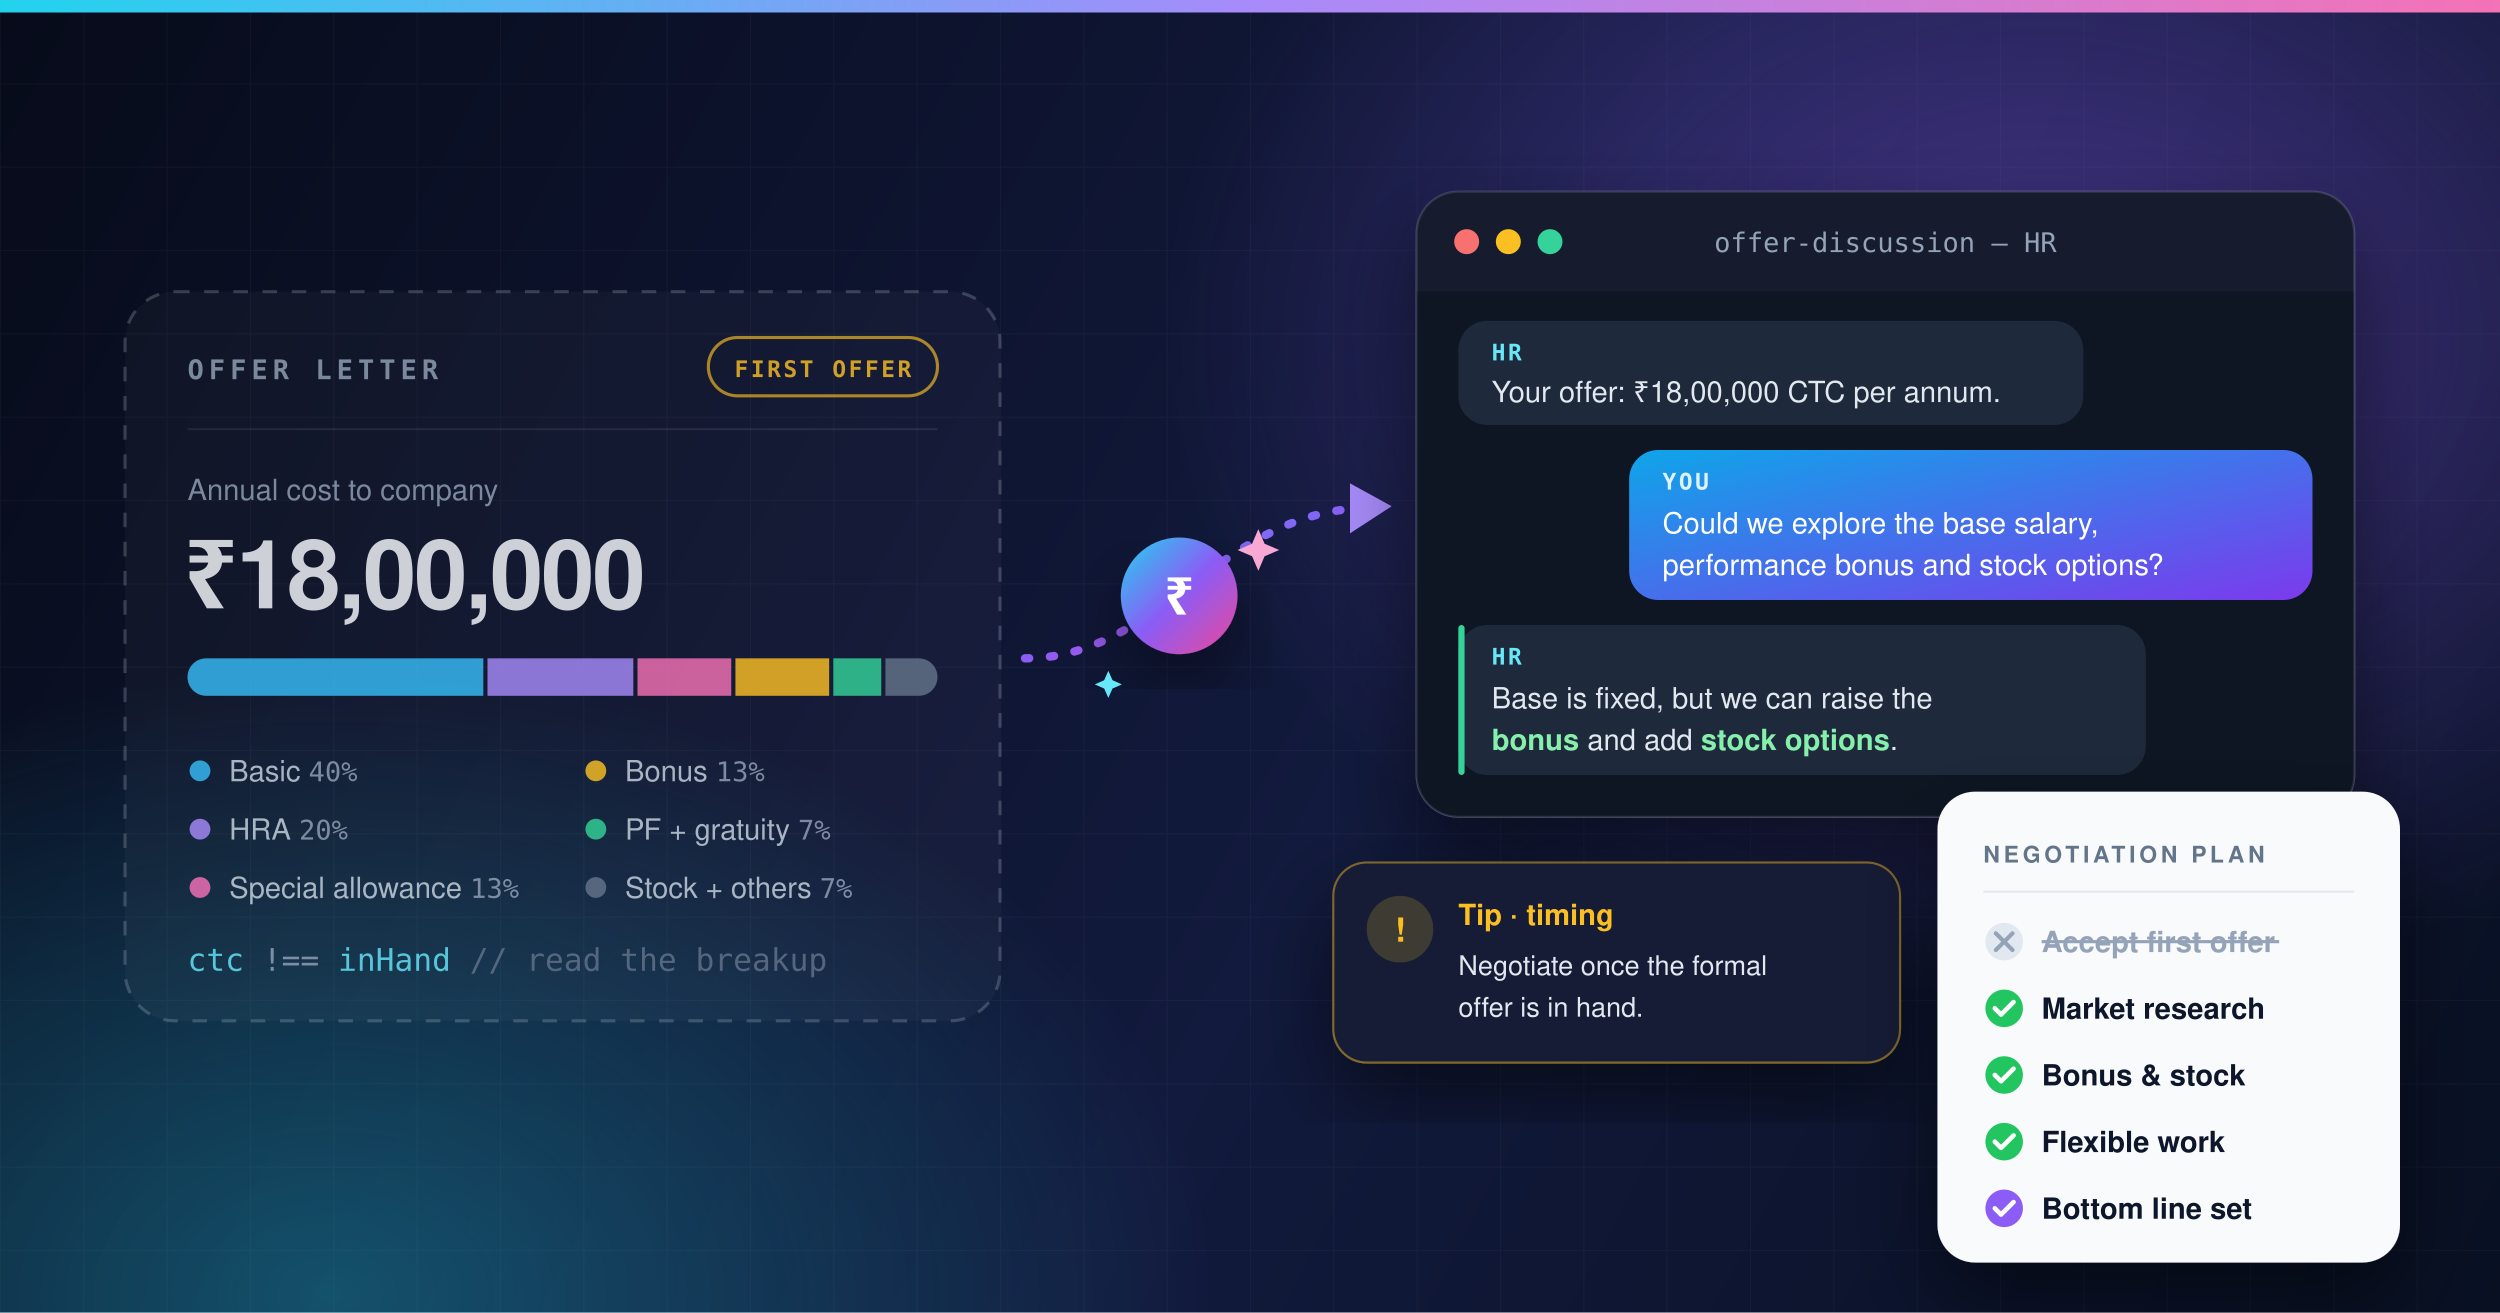
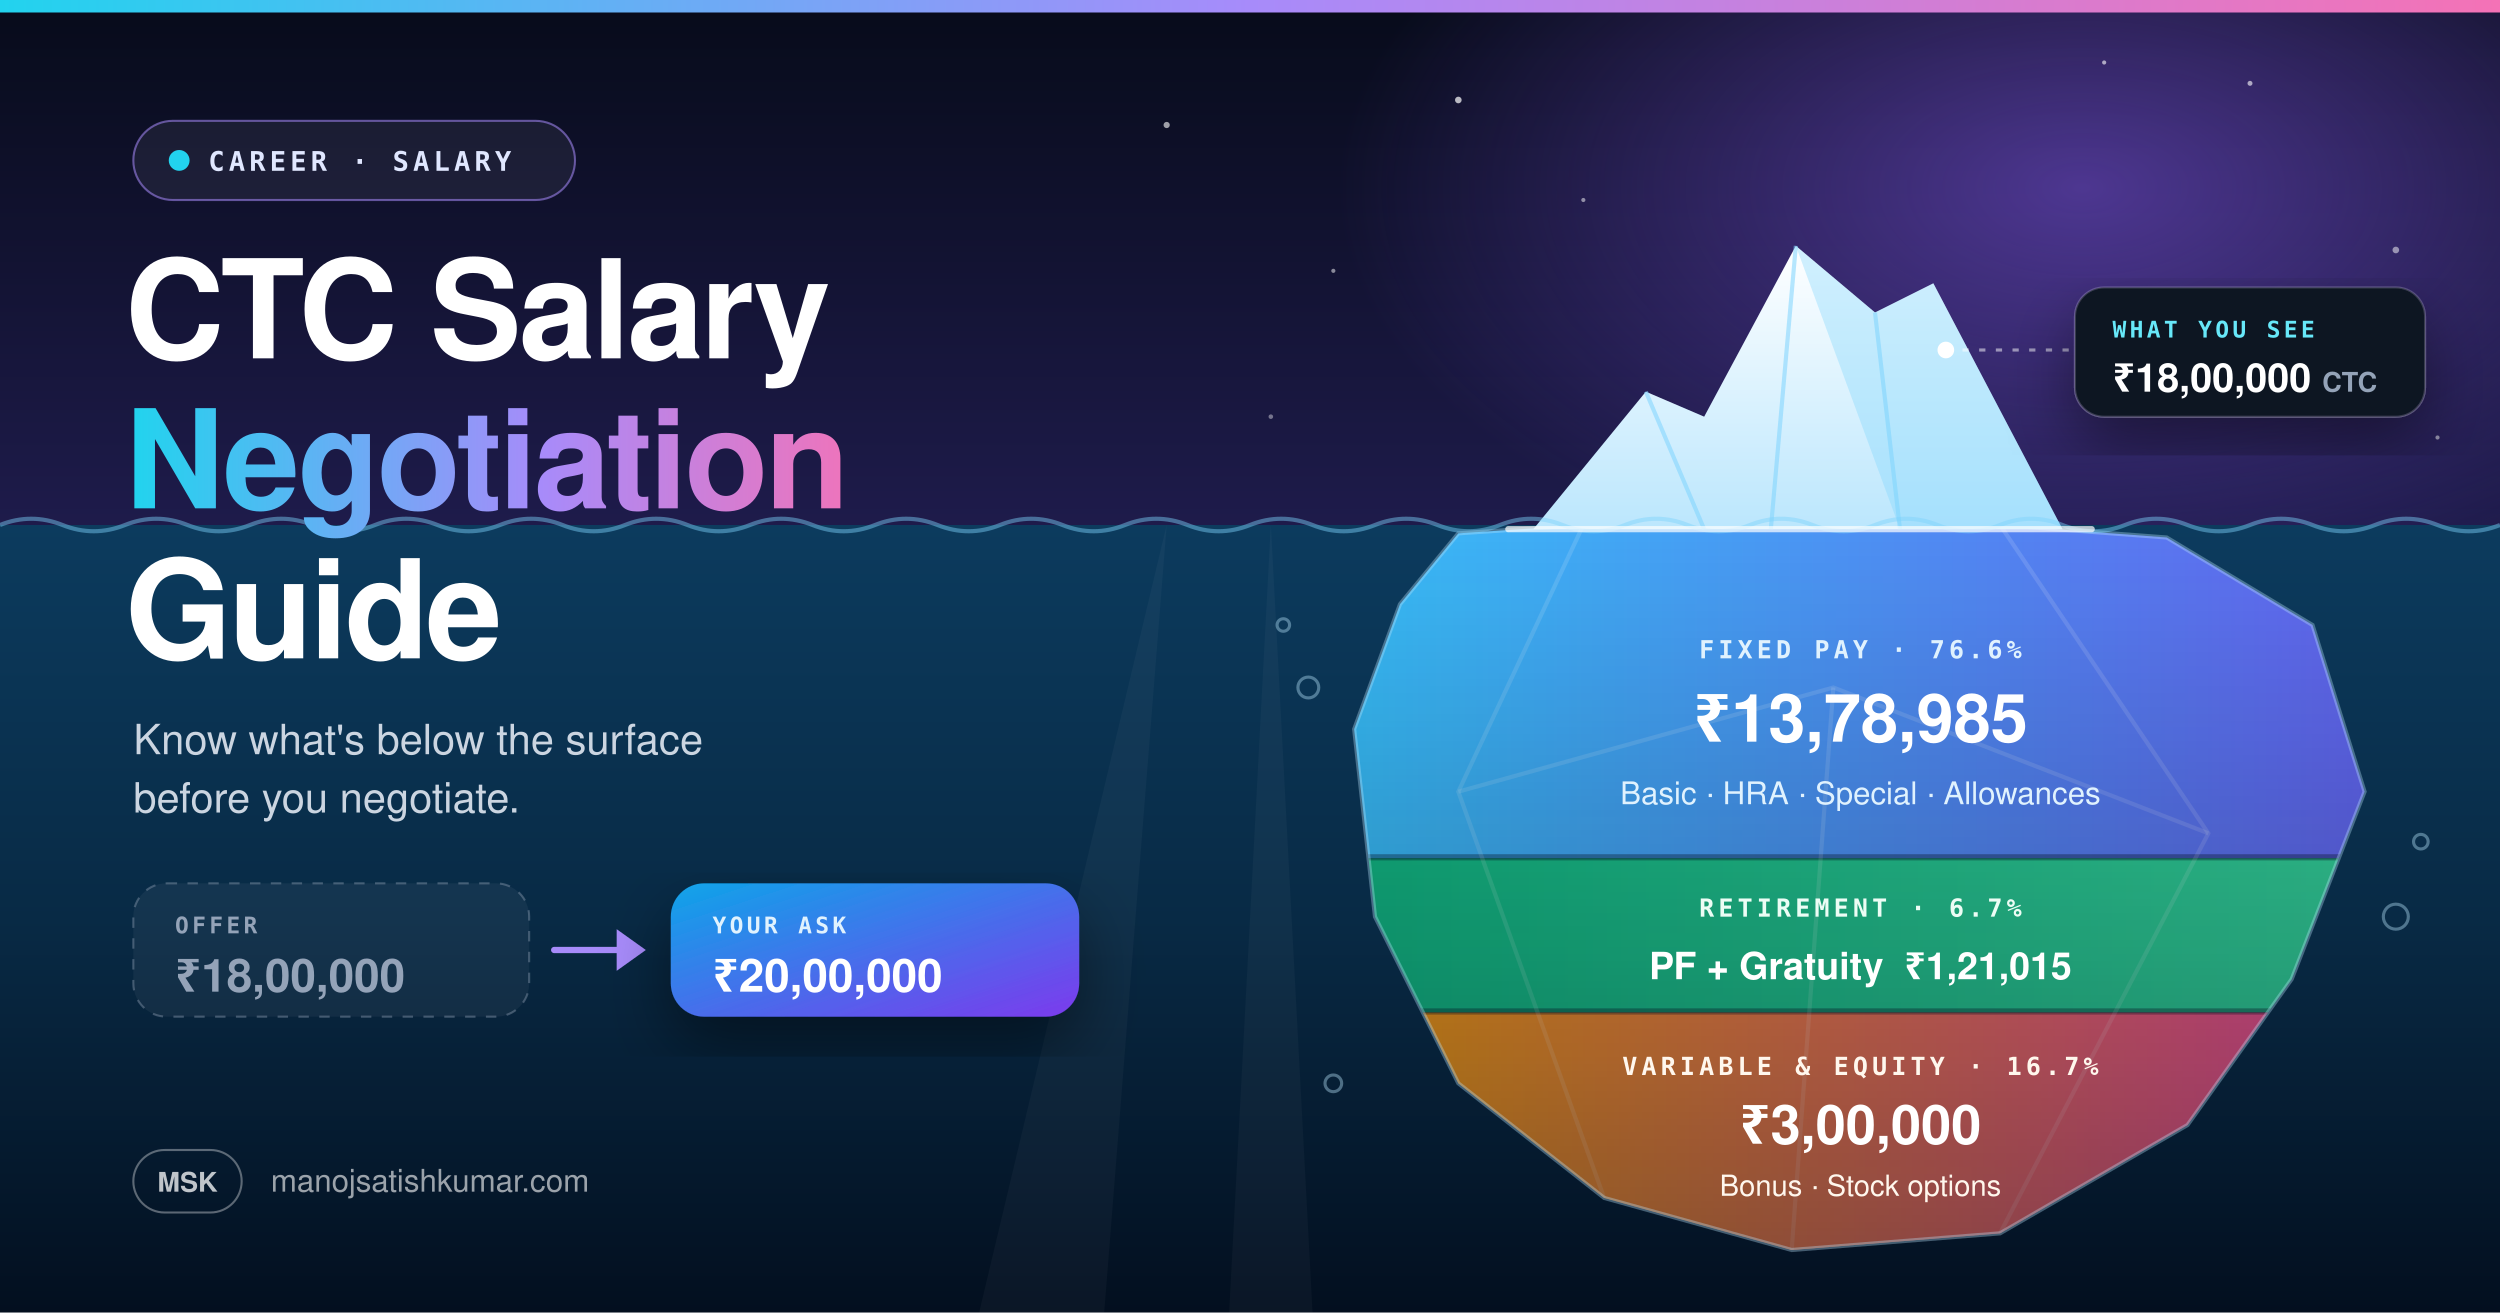
<svg xmlns="http://www.w3.org/2000/svg" width="1200" height="630" viewBox="0 0 1200 630" fill="none" font-family="'Poppins', 'Segoe UI', Helvetica, Arial, sans-serif">
  <defs>
-     <linearGradient id="bg" x1="0" y1="0" x2="1200" y2="630" gradientUnits="userSpaceOnUse">
+     <linearGradient id="sky" x1="0" y1="0" x2="0" y2="252" gradientUnits="userSpaceOnUse">
      <stop offset="0" stop-color="#070b1a" />
-       <stop offset="0.55" stop-color="#121a3d" />
-       <stop offset="1" stop-color="#081022" />
+       <stop offset="1" stop-color="#1e1b4b" />
    </linearGradient>
-     <radialGradient id="glowCyan" cx="0.5" cy="0.5" r="0.5">
-       <stop offset="0" stop-color="#22d3ee" stop-opacity="0.32" />
-       <stop offset="1" stop-color="#22d3ee" stop-opacity="0" />
-     </radialGradient>
-     <radialGradient id="glowViolet" cx="0.5" cy="0.5" r="0.5">
-       <stop offset="0" stop-color="#8b5cf6" stop-opacity="0.42" />
+     <linearGradient id="sea" x1="0" y1="252" x2="0" y2="630" gradientUnits="userSpaceOnUse">
+       <stop offset="0" stop-color="#0c3b5e" />
+       <stop offset="0.5" stop-color="#082a45" />
+       <stop offset="1" stop-color="#030f1f" />
+     </linearGradient>
+     <linearGradient id="depth" x1="0" y1="252" x2="0" y2="630" gradientUnits="userSpaceOnUse">
+       <stop offset="0" stop-color="#030f1f" stop-opacity="0" />
+       <stop offset="1" stop-color="#030f1f" stop-opacity="0.45" />
+     </linearGradient>
+     <radialGradient id="moon" cx="0.5" cy="0.5" r="0.5">
+       <stop offset="0" stop-color="#8b5cf6" stop-opacity="0.5" />
      <stop offset="1" stop-color="#8b5cf6" stop-opacity="0" />
    </radialGradient>
-     <linearGradient id="arrow" x1="0" y1="0" x2="1" y2="1">
+     <linearGradient id="tip" x1="0" y1="118" x2="0" y2="256" gradientUnits="userSpaceOnUse">
+       <stop offset="0" stop-color="#ffffff" />
+       <stop offset="1" stop-color="#bae6fd" />
+     </linearGradient>
+     <linearGradient id="fixed" x1="650" y1="0" x2="1135" y2="0" gradientUnits="userSpaceOnUse">
+       <stop offset="0" stop-color="#38bdf8" />
+       <stop offset="1" stop-color="#6366f1" />
+     </linearGradient>
+     <linearGradient id="retire" x1="650" y1="0" x2="1135" y2="0" gradientUnits="userSpaceOnUse">
+       <stop offset="0" stop-color="#10b981" />
+       <stop offset="1" stop-color="#34d399" />
+     </linearGradient>
+     <linearGradient id="variable" x1="650" y1="0" x2="1135" y2="0" gradientUnits="userSpaceOnUse">
+       <stop offset="0" stop-color="#f59e0b" />
+       <stop offset="1" stop-color="#ec4899" />
+     </linearGradient>
+     <linearGradient id="brand" x1="64" y1="0" x2="420" y2="0" gradientUnits="userSpaceOnUse">
      <stop offset="0" stop-color="#22d3ee" />
-       <stop offset="0.5" stop-color="#8b5cf6" />
-       <stop offset="1" stop-color="#ec4899" />
+       <stop offset="0.55" stop-color="#a78bfa" />
+       <stop offset="1" stop-color="#f472b6" />
+     </linearGradient>
+     <linearGradient id="ask" x1="0" y1="0" x2="1" y2="1">
+       <stop offset="0" stop-color="#0ea5e9" />
+       <stop offset="1" stop-color="#7c3aed" />
    </linearGradient>
    <linearGradient id="topbar" x1="0" y1="0" x2="1200" y2="0" gradientUnits="userSpaceOnUse">
      <stop offset="0" stop-color="#22d3ee" />
      <stop offset="0.5" stop-color="#a78bfa" />
      <stop offset="1" stop-color="#f472b6" />
    </linearGradient>
-     <linearGradient id="you" x1="0" y1="0" x2="1" y2="1">
-       <stop offset="0" stop-color="#0ea5e9" />
-       <stop offset="1" stop-color="#7c3aed" />
-     </linearGradient>
-     <pattern id="grid" width="40" height="40" patternUnits="userSpaceOnUse">
-       <path d="M40 0H0V40" stroke="#ffffff" stroke-opacity="0.035" />
-     </pattern>
-     <clipPath id="barClip">
-       <rect x="90" y="316" width="360" height="18" rx="9" />
+     <clipPath id="berg">
+       <path d="M700 256L760 252H960L1040 258L1110 300L1135 380L1100 470L1050 540L960 592L860 600L770 575L700 520L660 440L650 350L672 290Z" />
    </clipPath>
    <filter id="soft" x="-30%" y="-30%" width="160%" height="160%">
-       <feDropShadow dx="0" dy="18" stdDeviation="20" flood-color="#000000" flood-opacity="0.5" />
+       <feDropShadow dx="0" dy="14" stdDeviation="16" flood-color="#000000" flood-opacity="0.45" />
    </filter>
  </defs>
-   <rect width="1200" height="630" fill="url(#bg)" />
-   <rect width="1200" height="630" fill="url(#grid)" />
-   <ellipse cx="980" cy="160" rx="420" ry="320" fill="url(#glowViolet)" />
-   <ellipse cx="160" cy="620" rx="420" ry="300" fill="url(#glowCyan)" />
-   <rect x="0" y="0" width="1200" height="6" fill="url(#topbar)" />
-   <g opacity="0.82">
-     <rect x="60" y="140" width="420" height="350" rx="24" fill="#ffffff" fill-opacity="0.035" stroke="#cbd5e1" stroke-opacity="0.28" stroke-width="1.5" stroke-dasharray="7 7" />
-     <text x="90" y="182" font-family="Menlo, 'SF Mono', Consolas, monospace" font-size="13" font-weight="700" letter-spacing="2.4" fill="#94a3b8">OFFER LETTER</text>
-     <rect x="340" y="162" width="110" height="28" rx="14" stroke="#fbbf24" stroke-opacity="0.8" stroke-width="1.5" />
-     <text x="395" y="181" text-anchor="middle" font-family="Menlo, 'SF Mono', Consolas, monospace" font-size="11" font-weight="700" letter-spacing="1.2" fill="#fbbf24">FIRST OFFER</text>
-     <line x1="90" y1="206" x2="450" y2="206" stroke="#ffffff" stroke-opacity="0.1" />
-     <text x="90" y="240" font-size="14" font-weight="500" fill="#94a3b8">Annual cost to company</text>
-     <text x="88" y="292" font-size="46" font-weight="800" letter-spacing="-1" fill="#f8fafc">₹18,00,000</text>
-     <g clip-path="url(#barClip)">
-       <rect x="90" y="316" width="142" height="18" fill="#38bdf8" />
-       <rect x="234" y="316" width="70" height="18" fill="#a78bfa" />
-       <rect x="306" y="316" width="45" height="18" fill="#f472b6" />
-       <rect x="353" y="316" width="45" height="18" fill="#fbbf24" />
-       <rect x="400" y="316" width="23" height="18" fill="#34d399" />
-       <rect x="425" y="316" width="25" height="18" fill="#64748b" />
+   <rect width="1200" height="252" fill="url(#sky)" />
+   <ellipse cx="1000" cy="90" rx="360" ry="200" fill="url(#moon)" />
+   <g fill="#ffffff">
+     <circle cx="560" cy="60" r="1.5" fill-opacity="0.6" />
+     <circle cx="640" cy="130" r="1" fill-opacity="0.5" />
+     <circle cx="700" cy="48" r="1.6" fill-opacity="0.7" />
+     <circle cx="1080" cy="40" r="1.2" fill-opacity="0.6" />
+     <circle cx="1150" cy="120" r="1.6" fill-opacity="0.5" />
+     <circle cx="610" cy="200" r="1.1" fill-opacity="0.4" />
+     <circle cx="1170" cy="210" r="1" fill-opacity="0.5" />
+     <circle cx="760" cy="96" r="1" fill-opacity="0.5" />
+     <circle cx="1010" cy="30" r="1" fill-opacity="0.6" />
+   </g>
+   <rect y="252" width="1200" height="378" fill="url(#sea)" />
+   <g fill="#ffffff" fill-opacity="0.035">
+     <path d="M560 252L470 630H530Z" />
+     <path d="M610 252L590 630H630Z" />
+   </g>
+   <g clip-path="url(#berg)">
+     <rect x="640" y="250" width="510" height="162" fill="url(#fixed)" />
+     <rect x="640" y="412" width="510" height="74" fill="url(#retire)" />
+     <rect x="640" y="486" width="510" height="120" fill="url(#variable)" />
+     <rect x="640" y="410" width="510" height="3" fill="#030f1f" fill-opacity="0.35" />
+     <rect x="640" y="484" width="510" height="3" fill="#030f1f" fill-opacity="0.35" />
+     <g stroke="#ffffff" stroke-opacity="0.13" stroke-width="2">
+       <path d="M760 252L700 380L770 575" />
+       <path d="M960 252L1060 400L960 592" />
+       <path d="M700 380L880 330L1060 400" />
+       <path d="M880 330L860 600" />
    </g>
-     <g font-size="14">
-       <circle cx="96" cy="370" r="5" fill="#38bdf8" />
-       <text x="110" y="375" fill="#cbd5e1">Basic <tspan font-family="Menlo, 'SF Mono', Consolas, monospace" font-size="13" fill="#94a3b8">40%</tspan>
-       </text>
-       <circle cx="96" cy="398" r="5" fill="#a78bfa" />
-       <text x="110" y="403" fill="#cbd5e1">HRA <tspan font-family="Menlo, 'SF Mono', Consolas, monospace" font-size="13" fill="#94a3b8">20%</tspan>
-       </text>
-       <circle cx="96" cy="426" r="5" fill="#f472b6" />
-       <text x="110" y="431" fill="#cbd5e1">Special allowance <tspan font-family="Menlo, 'SF Mono', Consolas, monospace" font-size="13" fill="#94a3b8">13%</tspan>
-       </text>
-       <circle cx="286" cy="370" r="5" fill="#fbbf24" />
-       <text x="300" y="375" fill="#cbd5e1">Bonus <tspan font-family="Menlo, 'SF Mono', Consolas, monospace" font-size="13" fill="#94a3b8">13%</tspan>
-       </text>
-       <circle cx="286" cy="398" r="5" fill="#34d399" />
-       <text x="300" y="403" fill="#cbd5e1">PF + gratuity <tspan font-family="Menlo, 'SF Mono', Consolas, monospace" font-size="13" fill="#94a3b8">7%</tspan>
-       </text>
-       <circle cx="286" cy="426" r="5" fill="#64748b" />
-       <text x="300" y="431" fill="#cbd5e1">Stock + others <tspan font-family="Menlo, 'SF Mono', Consolas, monospace" font-size="13" fill="#94a3b8">7%</tspan>
-       </text>
-     </g>
-     <text x="90" y="466" font-family="Menlo, 'SF Mono', Consolas, monospace" font-size="15" fill="#94a3b8">
-       <tspan fill="#67e8f9">ctc</tspan> !== <tspan fill="#67e8f9">inHand</tspan>
-       <tspan fill="#64748b">// read the breakup</tspan>
-     </text>
+     <rect x="640" y="250" width="510" height="380" fill="url(#depth)" />
  </g>
-   <path d="M492 316C556 316 584 248 652 244" stroke="url(#arrow)" stroke-width="4" stroke-linecap="round" stroke-dasharray="2 10" />
-   <path d="M648 232L668 243L648 256Z" fill="#a78bfa" />
+   <path d="M700 256L760 252H960L1040 258L1110 300L1135 380L1100 470L1050 540L960 592L860 600L770 575L700 520L660 440L650 350L672 290Z" stroke="#bae6fd" stroke-opacity="0.35" stroke-width="2" />
+   <path d="M736 254L790 188L818 200L862 118L900 150L928 136L990 254Z" fill="url(#tip)" />
+   <path d="M862 118L850 254M900 150L912 254M790 188L818 254" stroke="#7dd3fc" stroke-opacity="0.55" stroke-width="2" />
+   <path d="M862 118L900 150L928 136L990 254H912Z" fill="#7dd3fc" fill-opacity="0.35" />
+   <path d="M0 252q15 -6 30 0t30 0t30 0t30 0t30 0t30 0t30 0t30 0t30 0t30 0t30 0t30 0t30 0t30 0t30 0t30 0t30 0t30 0t30 0t30 0t30 0t30 0t30 0t30 0t30 0t30 0t30 0t30 0t30 0t30 0t30 0t30 0t30 0t30 0t30 0t30 0t30 0t30 0t30 0t30 0" stroke="#7dd3fc" stroke-opacity="0.45" stroke-width="2" />
+   <path d="M724 254h280" stroke="#ffffff" stroke-opacity="0.7" stroke-width="3" stroke-linecap="round" />
+   <g stroke="#bae6fd" stroke-opacity="0.4" stroke-width="1.5">
+     <circle cx="628" cy="330" r="5" />
+     <circle cx="616" cy="300" r="3" />
+     <circle cx="1150" cy="440" r="6" />
+     <circle cx="1162" cy="404" r="3.5" />
+     <circle cx="640" cy="520" r="4" />
+   </g>
+   <g text-anchor="middle">
+     <text x="893" y="316" font-family="Menlo, 'SF Mono', Consolas, monospace" font-size="12" font-weight="700" letter-spacing="2" fill="#e0f2fe">FIXED PAY · 76.6%</text>
+     <text x="893" y="356" font-size="32" font-weight="800" fill="#ffffff">₹13,78,985</text>
+     <text x="893" y="386" font-size="15" font-weight="500" fill="#e0f2fe">Basic · HRA · Special · Allowances</text>
+     <text x="893" y="440" font-family="Menlo, 'SF Mono', Consolas, monospace" font-size="12" font-weight="700" letter-spacing="2" fill="#ecfdf5">RETIREMENT · 6.7%</text>
+     <text x="893" y="470" font-size="18" font-weight="700" fill="#ffffff">PF + Gratuity  ₹1,21,015</text>
+     <text x="893" y="516" font-family="Menlo, 'SF Mono', Consolas, monospace" font-size="12" font-weight="700" letter-spacing="2" fill="#fff7ed">VARIABLE &amp; EQUITY · 16.7%</text>
+     <text x="893" y="549" font-size="26" font-weight="800" fill="#ffffff">₹3,00,000</text>
+     <text x="893" y="574" font-size="14" font-weight="500" fill="#fff7ed">Bonus · Stock options</text>
+   </g>
+   <path d="M934 168H996" stroke="#ffffff" stroke-opacity="0.5" stroke-width="1.5" stroke-dasharray="3 5" />
+   <circle cx="934" cy="168" r="4" fill="#ffffff" />
  <g filter="url(#soft)">
-     <circle cx="566" cy="286" r="28" fill="url(#arrow)" />
-     <text x="566" y="295" text-anchor="middle" font-size="25" font-weight="800" fill="#ffffff">₹</text>
+     <rect x="996" y="138" width="168" height="62" rx="14" fill="#0b1224" stroke="#ffffff" stroke-opacity="0.18" />
  </g>
-   <g fill="#f9a8d4">
-     <path d="M604 254l3 7 7 3-7 3-3 7-3-7-7-3 7-3z" />
-     <path d="M532 322l2 4.5 4.5 2-4.5 2-2 4.5-2-4.5-4.5-2 4.5-2z" fill="#67e8f9" />
+   <text x="1014" y="162" font-family="Menlo, 'SF Mono', Consolas, monospace" font-size="11" font-weight="700" letter-spacing="1.6" fill="#67e8f9">WHAT YOU SEE</text>
+   <text x="1014" y="188" font-size="19" font-weight="800" fill="#ffffff">₹18,00,000 <tspan font-size="13" font-weight="600" fill="#94a3b8">CTC</tspan>
+   </text>
+   <rect x="64" y="58" width="212" height="38" rx="19" fill="#ffffff" fill-opacity="0.06" stroke="#a78bfa" stroke-opacity="0.55" />
+   <circle cx="86" cy="77" r="5" fill="#22d3ee" />
+   <text x="100" y="82" font-family="Menlo, 'SF Mono', Consolas, monospace" font-size="13" font-weight="700" letter-spacing="2" fill="#e0e7ff">CAREER · SALARY</text>
+   <text x="60" y="172" font-size="66" font-weight="800" letter-spacing="-1.5" fill="#ffffff">CTC Salary</text>
+   <text x="60" y="244" font-size="66" font-weight="800" letter-spacing="-1.5" fill="url(#brand)">Negotiation</text>
+   <text x="60" y="316" font-size="66" font-weight="800" letter-spacing="-1.5" fill="#ffffff">Guide</text>
+   <text x="64" y="362" font-size="20" font-weight="500" fill="#cbd5e1">Know what's below the surface</text>
+   <text x="64" y="390" font-size="20" font-weight="500" fill="#cbd5e1">before you negotiate.</text>
+   <rect x="64" y="424" width="190" height="64" rx="16" fill="#ffffff" fill-opacity="0.05" stroke="#94a3b8" stroke-opacity="0.4" stroke-dasharray="5 5" />
+   <text x="84" y="448" font-family="Menlo, 'SF Mono', Consolas, monospace" font-size="11" font-weight="700" letter-spacing="1.6" fill="#94a3b8">OFFER</text>
+   <text x="84" y="476" font-size="22" font-weight="700" fill="#94a3b8">₹18,00,000</text>
+   <path d="M266 456H298" stroke="#a78bfa" stroke-width="3" stroke-linecap="round" />
+   <path d="M296 446L310 456L296 466Z" fill="#a78bfa" />
+   <g filter="url(#soft)">
+     <rect x="322" y="424" width="196" height="64" rx="16" fill="url(#ask)" />
  </g>
-   <g filter="url(#soft)">
-     <rect x="680" y="92" width="450" height="300" rx="20" fill="#0b1224" stroke="#ffffff" stroke-opacity="0.12" />
-     <path d="M680 112a20 20 0 0 1 20-20h410a20 20 0 0 1 20 20v28H680z" fill="#ffffff" fill-opacity="0.05" />
-     <circle cx="704" cy="116" r="6" fill="#f87171" />
-     <circle cx="724" cy="116" r="6" fill="#fbbf24" />
-     <circle cx="744" cy="116" r="6" fill="#34d399" />
-     <text x="905" y="121" text-anchor="middle" font-family="Menlo, 'SF Mono', Consolas, monospace" font-size="13" fill="#94a3b8">offer-discussion — HR</text>
+   <text x="342" y="448" font-family="Menlo, 'SF Mono', Consolas, monospace" font-size="11" font-weight="700" letter-spacing="1.6" fill="#e0f2fe">YOUR ASK</text>
+   <text x="342" y="476" font-size="22" font-weight="800" fill="#ffffff">₹20,00,000</text>
+   <g transform="translate(64,552)">
+     <rect x="0" y="0" width="52" height="30" rx="15" stroke="#ffffff" stroke-opacity="0.35" />
+     <text x="26" y="20" font-size="13" font-weight="700" fill="#ffffff" fill-opacity="0.75" text-anchor="middle">MSK</text>
+     <text x="66" y="20" font-size="15" font-weight="500" fill="#ffffff" fill-opacity="0.6">manojsatishkumar.com</text>
  </g>
-   <g font-size="14">
-     <rect x="700" y="154" width="300" height="50" rx="14" fill="#1e293b" />
-     <text x="716" y="173" font-family="Menlo, 'SF Mono', Consolas, monospace" font-size="11" font-weight="700" letter-spacing="1.2" fill="#67e8f9">HR</text>
-     <text x="716" y="193" fill="#e2e8f0">Your offer: ₹18,00,000 CTC per annum.</text>
-     <rect x="782" y="216" width="328" height="72" rx="14" fill="url(#you)" />
-     <text x="798" y="235" font-family="Menlo, 'SF Mono', Consolas, monospace" font-size="11" font-weight="700" letter-spacing="1.2" fill="#e0f2fe">YOU</text>
-     <text x="798" y="256" fill="#ffffff">Could we explore the base salary,</text>
-     <text x="798" y="276" fill="#ffffff">performance bonus and stock options?</text>
-     <rect x="700" y="300" width="330" height="72" rx="14" fill="#1e293b" />
-     <rect x="700" y="300" width="3" height="72" rx="1.5" fill="#34d399" />
-     <text x="716" y="319" font-family="Menlo, 'SF Mono', Consolas, monospace" font-size="11" font-weight="700" letter-spacing="1.2" fill="#67e8f9">HR</text>
-     <text x="716" y="340" fill="#e2e8f0">Base is fixed, but we can raise the</text>
-     <text x="716" y="360" fill="#e2e8f0">
-       <tspan fill="#86efac" font-weight="600">bonus</tspan> and add <tspan fill="#86efac" font-weight="600">stock options</tspan>.</text>
-   </g>
-   <g filter="url(#soft)">
-     <rect x="640" y="414" width="272" height="96" rx="16" fill="#151d36" stroke="#fbbf24" stroke-opacity="0.45" />
-     <circle cx="672" cy="446" r="16" fill="#fbbf24" fill-opacity="0.18" />
-     <text x="672" y="452" text-anchor="middle" font-size="16" font-weight="800" fill="#fbbf24">!</text>
-     <text x="700" y="444" font-size="14" font-weight="700" fill="#fbbf24">Tip · timing</text>
-     <text x="700" y="468" font-size="13" fill="#e2e8f0">Negotiate once the formal</text>
-     <text x="700" y="488" font-size="13" fill="#e2e8f0">offer is in hand.</text>
-   </g>
-   <g filter="url(#soft)" transform="translate(0,28)">
-     <rect x="930" y="352" width="222" height="226" rx="18" fill="#f8fafc" />
-     <text x="952" y="386" font-size="11" font-weight="800" letter-spacing="1.8" fill="#64748b">NEGOTIATION PLAN</text>
-     <line x1="952" y1="400" x2="1130" y2="400" stroke="#e2e8f0" />
-     <g font-size="14" font-weight="600">
-       <circle cx="962" cy="424" r="9" fill="#e2e8f0" />
-       <path d="M958 420l8 8M966 420l-8 8" stroke="#94a3b8" stroke-width="2" stroke-linecap="round" />
-       <text x="980" y="429" fill="#94a3b8">Accept first offer</text>
-       <line x1="980" y1="424" x2="1094" y2="424" stroke="#94a3b8" stroke-width="1.5" />
-       <circle cx="962" cy="456" r="9" fill="#22c55e" />
-       <path d="M957.5 456l3 3 6-6" stroke="#ffffff" stroke-width="2.2" stroke-linecap="round" stroke-linejoin="round" />
-       <text x="980" y="461" fill="#0f172a">Market research</text>
-       <circle cx="962" cy="488" r="9" fill="#22c55e" />
-       <path d="M957.5 488l3 3 6-6" stroke="#ffffff" stroke-width="2.2" stroke-linecap="round" stroke-linejoin="round" />
-       <text x="980" y="493" fill="#0f172a">Bonus &amp; stock</text>
-       <circle cx="962" cy="520" r="9" fill="#22c55e" />
-       <path d="M957.5 520l3 3 6-6" stroke="#ffffff" stroke-width="2.2" stroke-linecap="round" stroke-linejoin="round" />
-       <text x="980" y="525" fill="#0f172a">Flexible work</text>
-       <circle cx="962" cy="552" r="9" fill="#8b5cf6" />
-       <path d="M957.5 552l3 3 6-6" stroke="#ffffff" stroke-width="2.2" stroke-linecap="round" stroke-linejoin="round" />
-       <text x="980" y="557" fill="#0f172a">Bottom line set</text>
-     </g>
-   </g>
+   <rect width="1200" height="6" fill="url(#topbar)" />
</svg>
